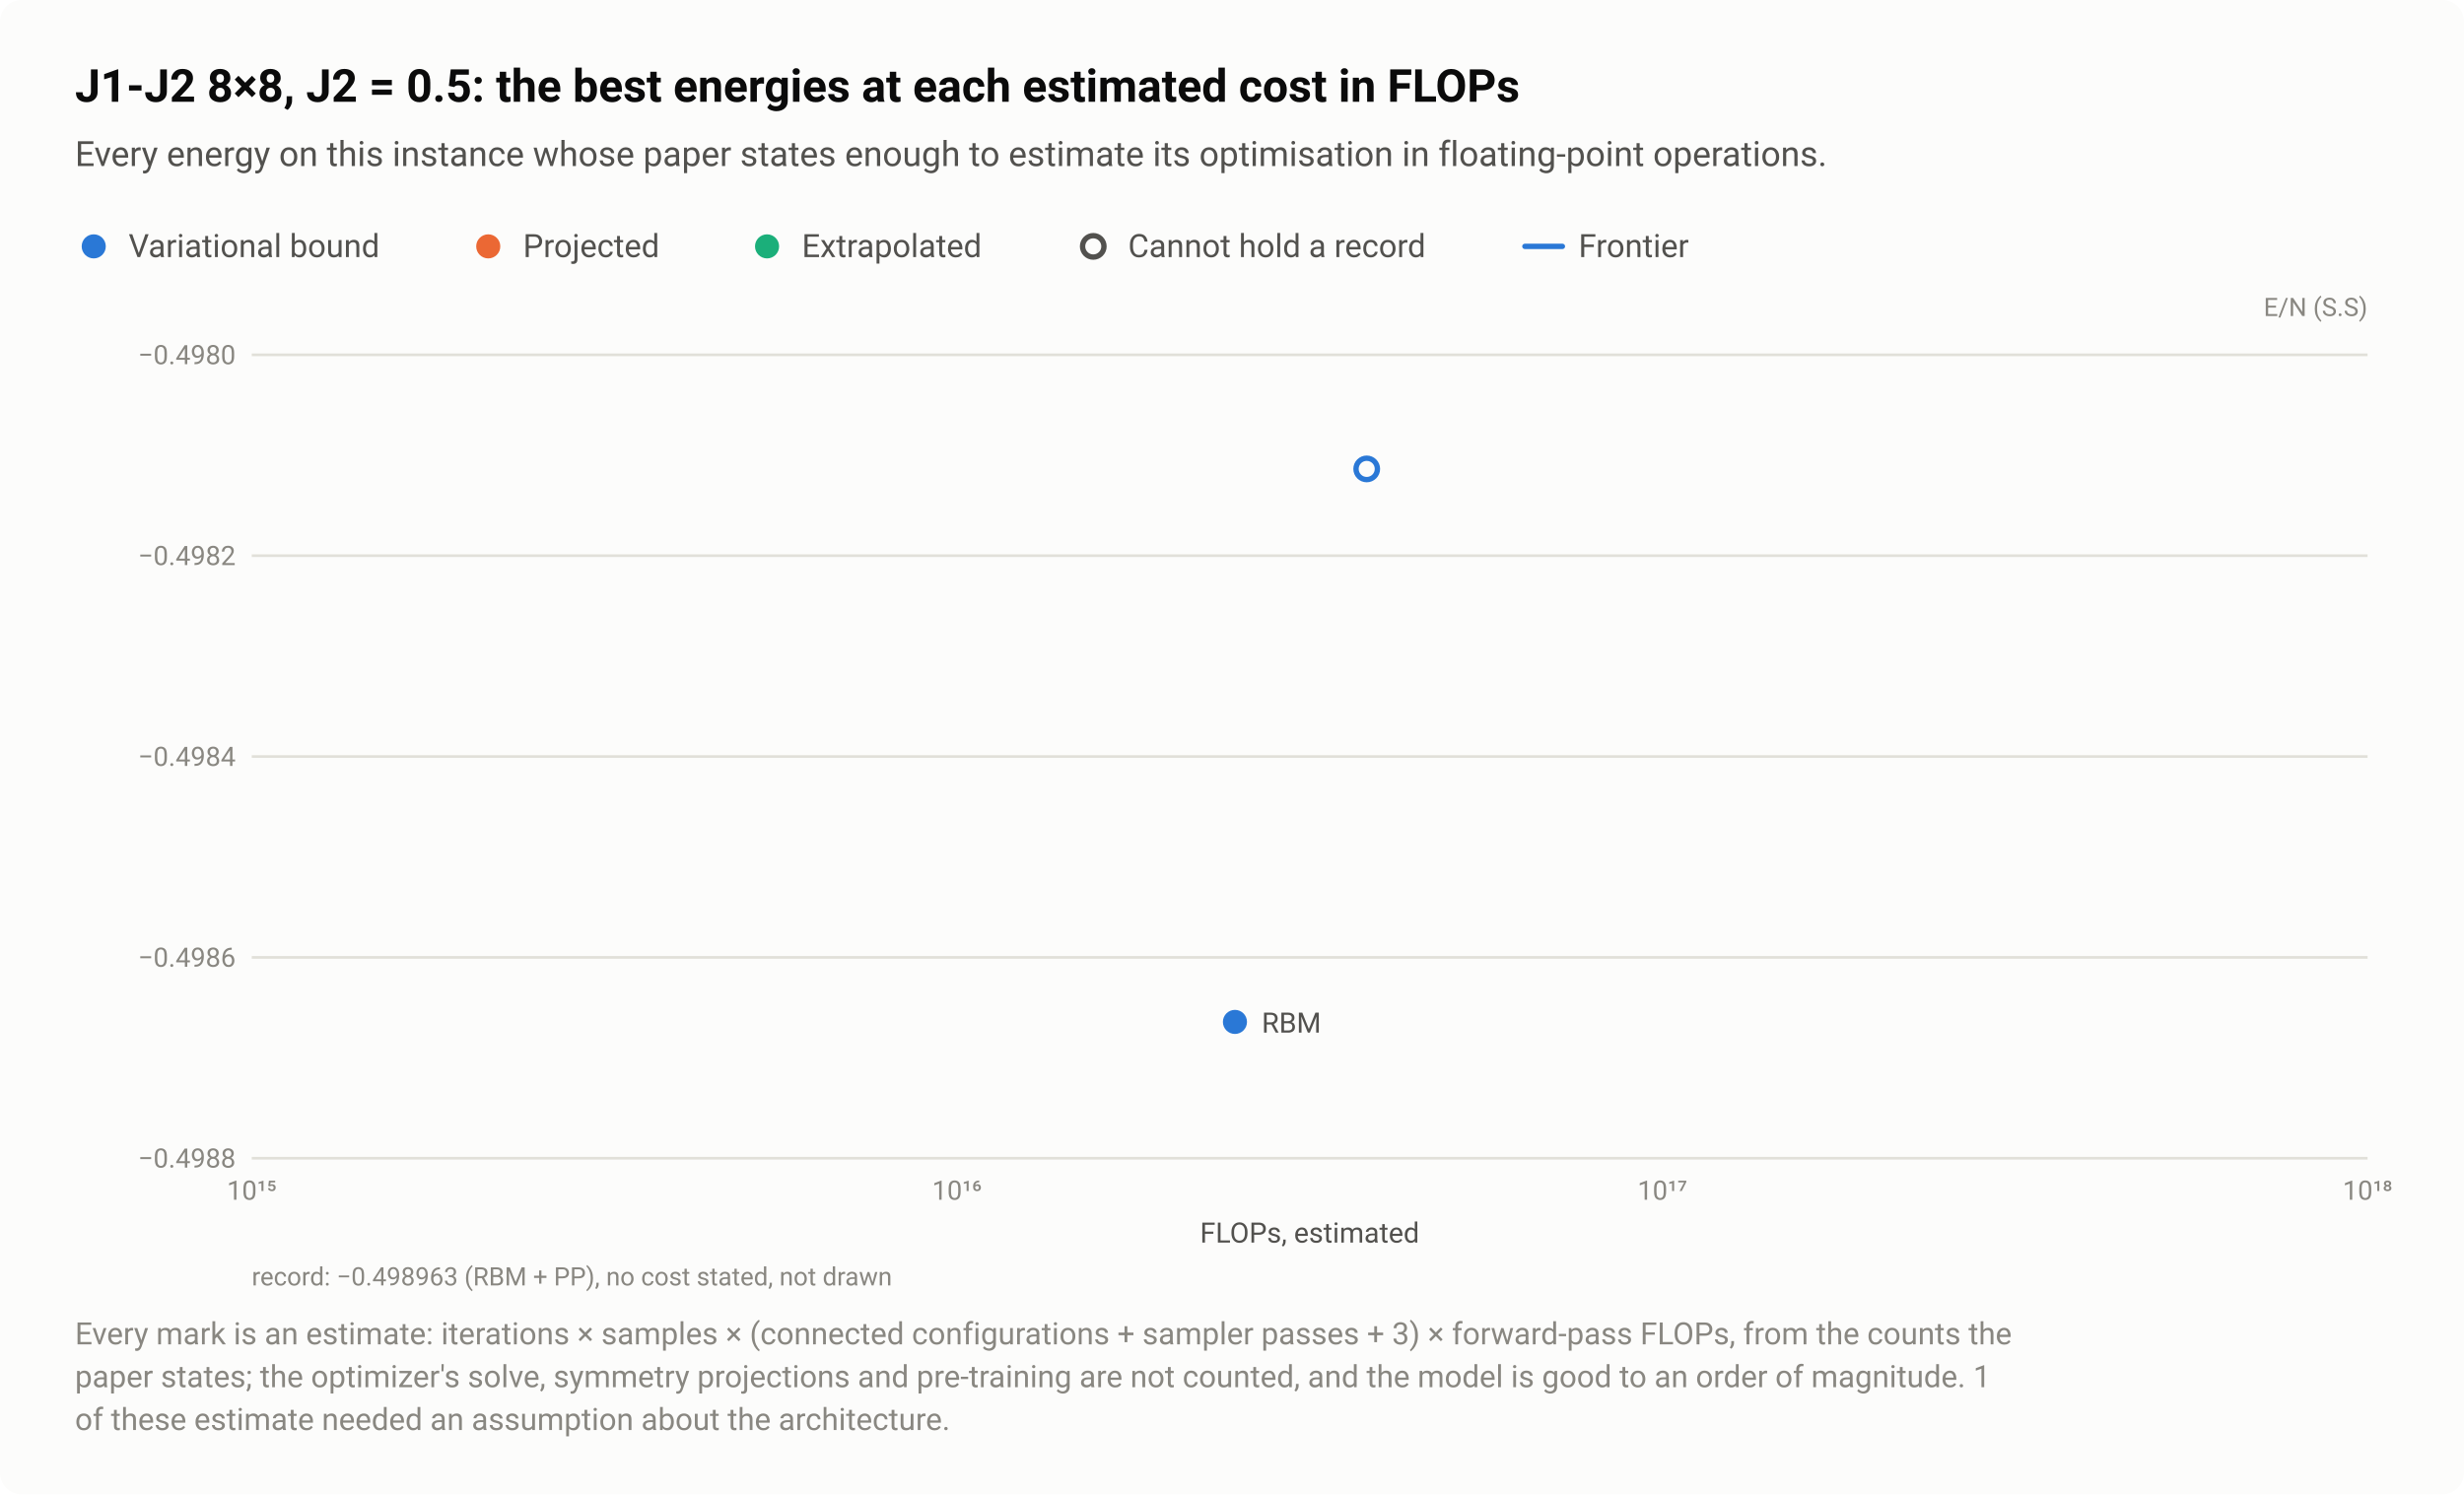
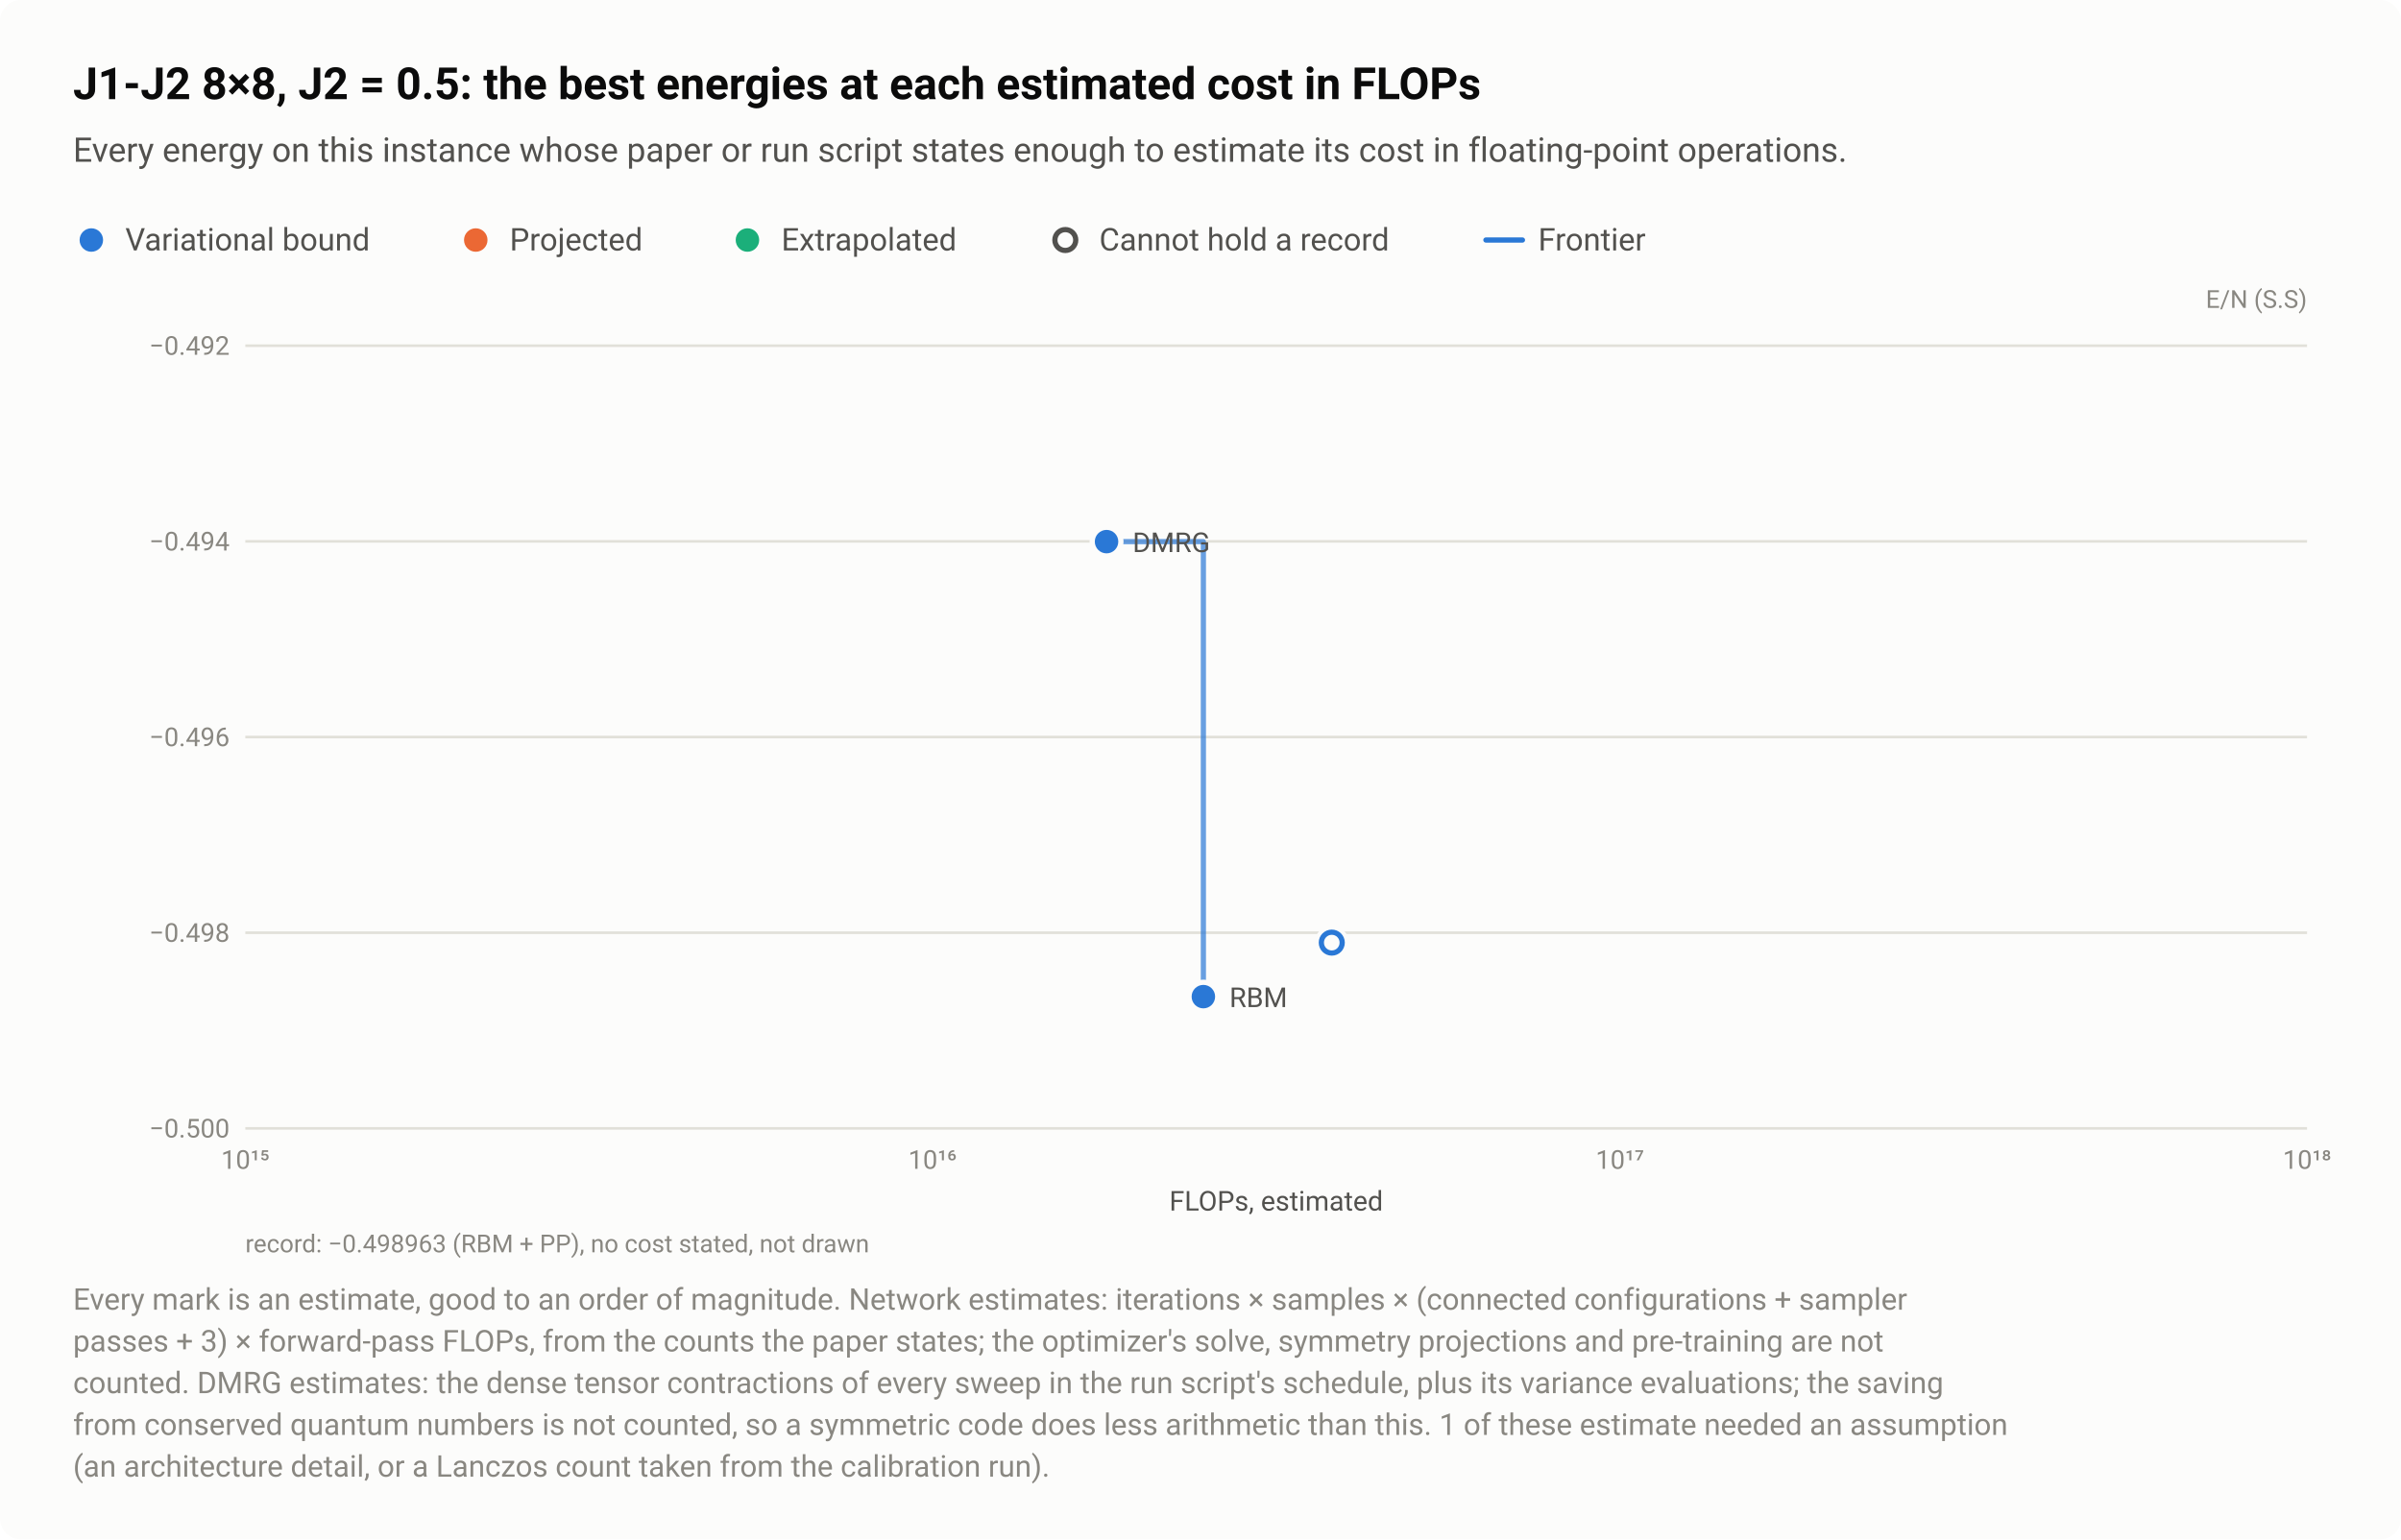
- <svg xmlns="http://www.w3.org/2000/svg" width="920" height="558" viewBox="0 0 920 558" role="img" aria-labelledby="title desc">
+ <svg xmlns="http://www.w3.org/2000/svg" width="920" height="590" viewBox="0 0 920 590" role="img" aria-labelledby="title desc">
  <style>text{font-family:system-ui,-apple-system,"Segoe UI",Roboto,"Helvetica Neue",Arial,sans-serif}</style>
-   <rect width="920" height="558" rx="8" fill="#fcfcfb" />
+   <rect width="920" height="590" rx="8" fill="#fcfcfb" />
  <text x="28" y="38" font-size="17" fill="#0b0b0b" font-weight="600">J1-J2 8×8, J2 = 0.5: the best energies at each estimated cost in FLOPs</text>
-   <text x="28" y="62" font-size="13" fill="#52514e">Every energy on this instance whose paper states enough to estimate its optimisation in floating-point operations.</text>
+   <text x="28" y="62" font-size="13" fill="#52514e">Every energy on this instance whose paper or run script states enough to estimate its cost in floating-point operations.</text>
  <circle cx="35" cy="92" r="6.5" fill="#fcfcfb" />
  <circle cx="35" cy="92" r="4.5" fill="#2a78d6" />
  <text x="48" y="96" font-size="12" fill="#52514e">Variational bound</text>
  <circle cx="182.3" cy="92" r="6.5" fill="#fcfcfb" />
  <circle cx="182.3" cy="92" r="4.5" fill="#eb6834" />
  <text x="195.3" y="96" font-size="12" fill="#52514e">Projected</text>
  <circle cx="286.4" cy="92" r="6.5" fill="#fcfcfb" />
  <circle cx="286.4" cy="92" r="4.5" fill="#1baf7a" />
  <text x="299.4" y="96" font-size="12" fill="#52514e">Extrapolated</text>
  <circle cx="408.2" cy="92" r="6.5" fill="#fcfcfb" />
  <circle cx="408.2" cy="92" r="4" fill="#fcfcfb" stroke="#52514e" stroke-width="2" />
  <text x="421.2" y="96" font-size="12" fill="#52514e">Cannot hold a record</text>
  <path d="M569.36 92H583.36" stroke="#2a78d6" stroke-width="2" stroke-linecap="round" />
  <text x="589.4" y="96" font-size="12" fill="#52514e">Frontier</text>
  <text x="884" y="118" font-size="9.5" fill="#898781" text-anchor="end">E/N (S.S)</text>
  <path d="M94 432.5H884" stroke="#e1e0d9" stroke-width="1" />
-   <text x="88" y="436" font-size="10" fill="#898781" text-anchor="end" style="font-variant-numeric:tabular-nums">−0.4988</text>
+   <text x="88" y="436" font-size="10" fill="#898781" text-anchor="end" style="font-variant-numeric:tabular-nums">−0.500</text>
  <path d="M94 357.5H884" stroke="#e1e0d9" stroke-width="1" />
-   <text x="88" y="361" font-size="10" fill="#898781" text-anchor="end" style="font-variant-numeric:tabular-nums">−0.4986</text>
+   <text x="88" y="361" font-size="10" fill="#898781" text-anchor="end" style="font-variant-numeric:tabular-nums">−0.498</text>
  <path d="M94 282.5H884" stroke="#e1e0d9" stroke-width="1" />
-   <text x="88" y="286" font-size="10" fill="#898781" text-anchor="end" style="font-variant-numeric:tabular-nums">−0.4984</text>
+   <text x="88" y="286" font-size="10" fill="#898781" text-anchor="end" style="font-variant-numeric:tabular-nums">−0.496</text>
  <path d="M94 207.5H884" stroke="#e1e0d9" stroke-width="1" />
-   <text x="88" y="211" font-size="10" fill="#898781" text-anchor="end" style="font-variant-numeric:tabular-nums">−0.4982</text>
+   <text x="88" y="211" font-size="10" fill="#898781" text-anchor="end" style="font-variant-numeric:tabular-nums">−0.494</text>
  <path d="M94 132.5H884" stroke="#e1e0d9" stroke-width="1" />
-   <text x="88" y="136" font-size="10" fill="#898781" text-anchor="end" style="font-variant-numeric:tabular-nums">−0.4980</text>
+   <text x="88" y="136" font-size="10" fill="#898781" text-anchor="end" style="font-variant-numeric:tabular-nums">−0.492</text>
  <text x="94" y="448" font-size="10" fill="#898781" text-anchor="middle" style="font-variant-numeric:tabular-nums">10¹⁵</text>
  <text x="357.3" y="448" font-size="10" fill="#898781" text-anchor="middle" style="font-variant-numeric:tabular-nums">10¹⁶</text>
  <text x="620.7" y="448" font-size="10" fill="#898781" text-anchor="middle" style="font-variant-numeric:tabular-nums">10¹⁷</text>
  <text x="884" y="448" font-size="10" fill="#898781" text-anchor="middle" style="font-variant-numeric:tabular-nums">10¹⁸</text>
+   <path d="M424 207.6H461.1V382" fill="none" stroke="#2a78d6" stroke-width="2" stroke-linejoin="round" stroke-linecap="round" opacity="0.7" />
  <a class="pt" href="/instances/#r-J1J2_square_64_P_0_5-bf96b868">
-     <circle cx="510.3" cy="175.1" r="6.5" fill="#fcfcfb" />
-     <circle cx="510.3" cy="175.1" r="4" fill="#fcfcfb" stroke="#2a78d6" stroke-width="2" />
+     <circle cx="510.3" cy="361.3" r="6.5" fill="#fcfcfb" />
+     <circle cx="510.3" cy="361.3" r="4" fill="#fcfcfb" stroke="#2a78d6" stroke-width="2" />
  </a>
  <a class="pt" href="/instances/#r-J1J2_square_64_P_0_5-8bc1dbc4">
-     <circle cx="461.1" cy="381.6" r="6.5" fill="#fcfcfb" />
-     <circle cx="461.1" cy="381.6" r="4.5" fill="#2a78d6" />
+     <circle cx="461.1" cy="382" r="6.5" fill="#fcfcfb" />
+     <circle cx="461.1" cy="382" r="4.5" fill="#2a78d6" />
  </a>
-   <text x="471.1" y="385.6" font-size="10.5" fill="#52514e" text-anchor="start">RBM</text>
+   <a class="pt" href="/instances/#r-J1J2_square_64_P_0_5-f9c26691">
+     <circle cx="424" cy="207.6" r="6.5" fill="#fcfcfb" />
+     <circle cx="424" cy="207.6" r="4.5" fill="#2a78d6" />
+   </a>
+   <text x="434" y="211.6" font-size="10.5" fill="#52514e" text-anchor="start">DMRG</text>
+   <text x="471.1" y="386" font-size="10.5" fill="#52514e" text-anchor="start">RBM</text>
  <text x="489" y="464" font-size="10.5" fill="#52514e" text-anchor="middle">FLOPs, estimated</text>
  <text x="94" y="480" font-size="9.5" fill="#898781">record: −0.498963 (RBM + PP), no cost stated, not drawn</text>
-   <text x="28" y="502" font-size="11.5" fill="#898781">Every mark is an estimate: iterations × samples × (connected configurations + sampler passes + 3) × forward-pass FLOPs, from the counts the</text>
-   <text x="28" y="518" font-size="11.5" fill="#898781">paper states; the optimizer's solve, symmetry projections and pre-training are not counted, and the model is good to an order of magnitude. 1</text>
-   <text x="28" y="534" font-size="11.5" fill="#898781">of these estimate needed an assumption about the architecture.</text>
+   <text x="28" y="502" font-size="11.5" fill="#898781">Every mark is an estimate, good to an order of magnitude. Network estimates: iterations × samples × (connected configurations + sampler</text>
+   <text x="28" y="518" font-size="11.5" fill="#898781">passes + 3) × forward-pass FLOPs, from the counts the paper states; the optimizer's solve, symmetry projections and pre-training are not</text>
+   <text x="28" y="534" font-size="11.5" fill="#898781">counted. DMRG estimates: the dense tensor contractions of every sweep in the run script's schedule, plus its variance evaluations; the saving</text>
+   <text x="28" y="550" font-size="11.5" fill="#898781">from conserved quantum numbers is not counted, so a symmetric code does less arithmetic than this. 1 of these estimate needed an assumption</text>
+   <text x="28" y="566" font-size="11.5" fill="#898781">(an architecture detail, or a Lanczos count taken from the calibration run).</text>
</svg>
